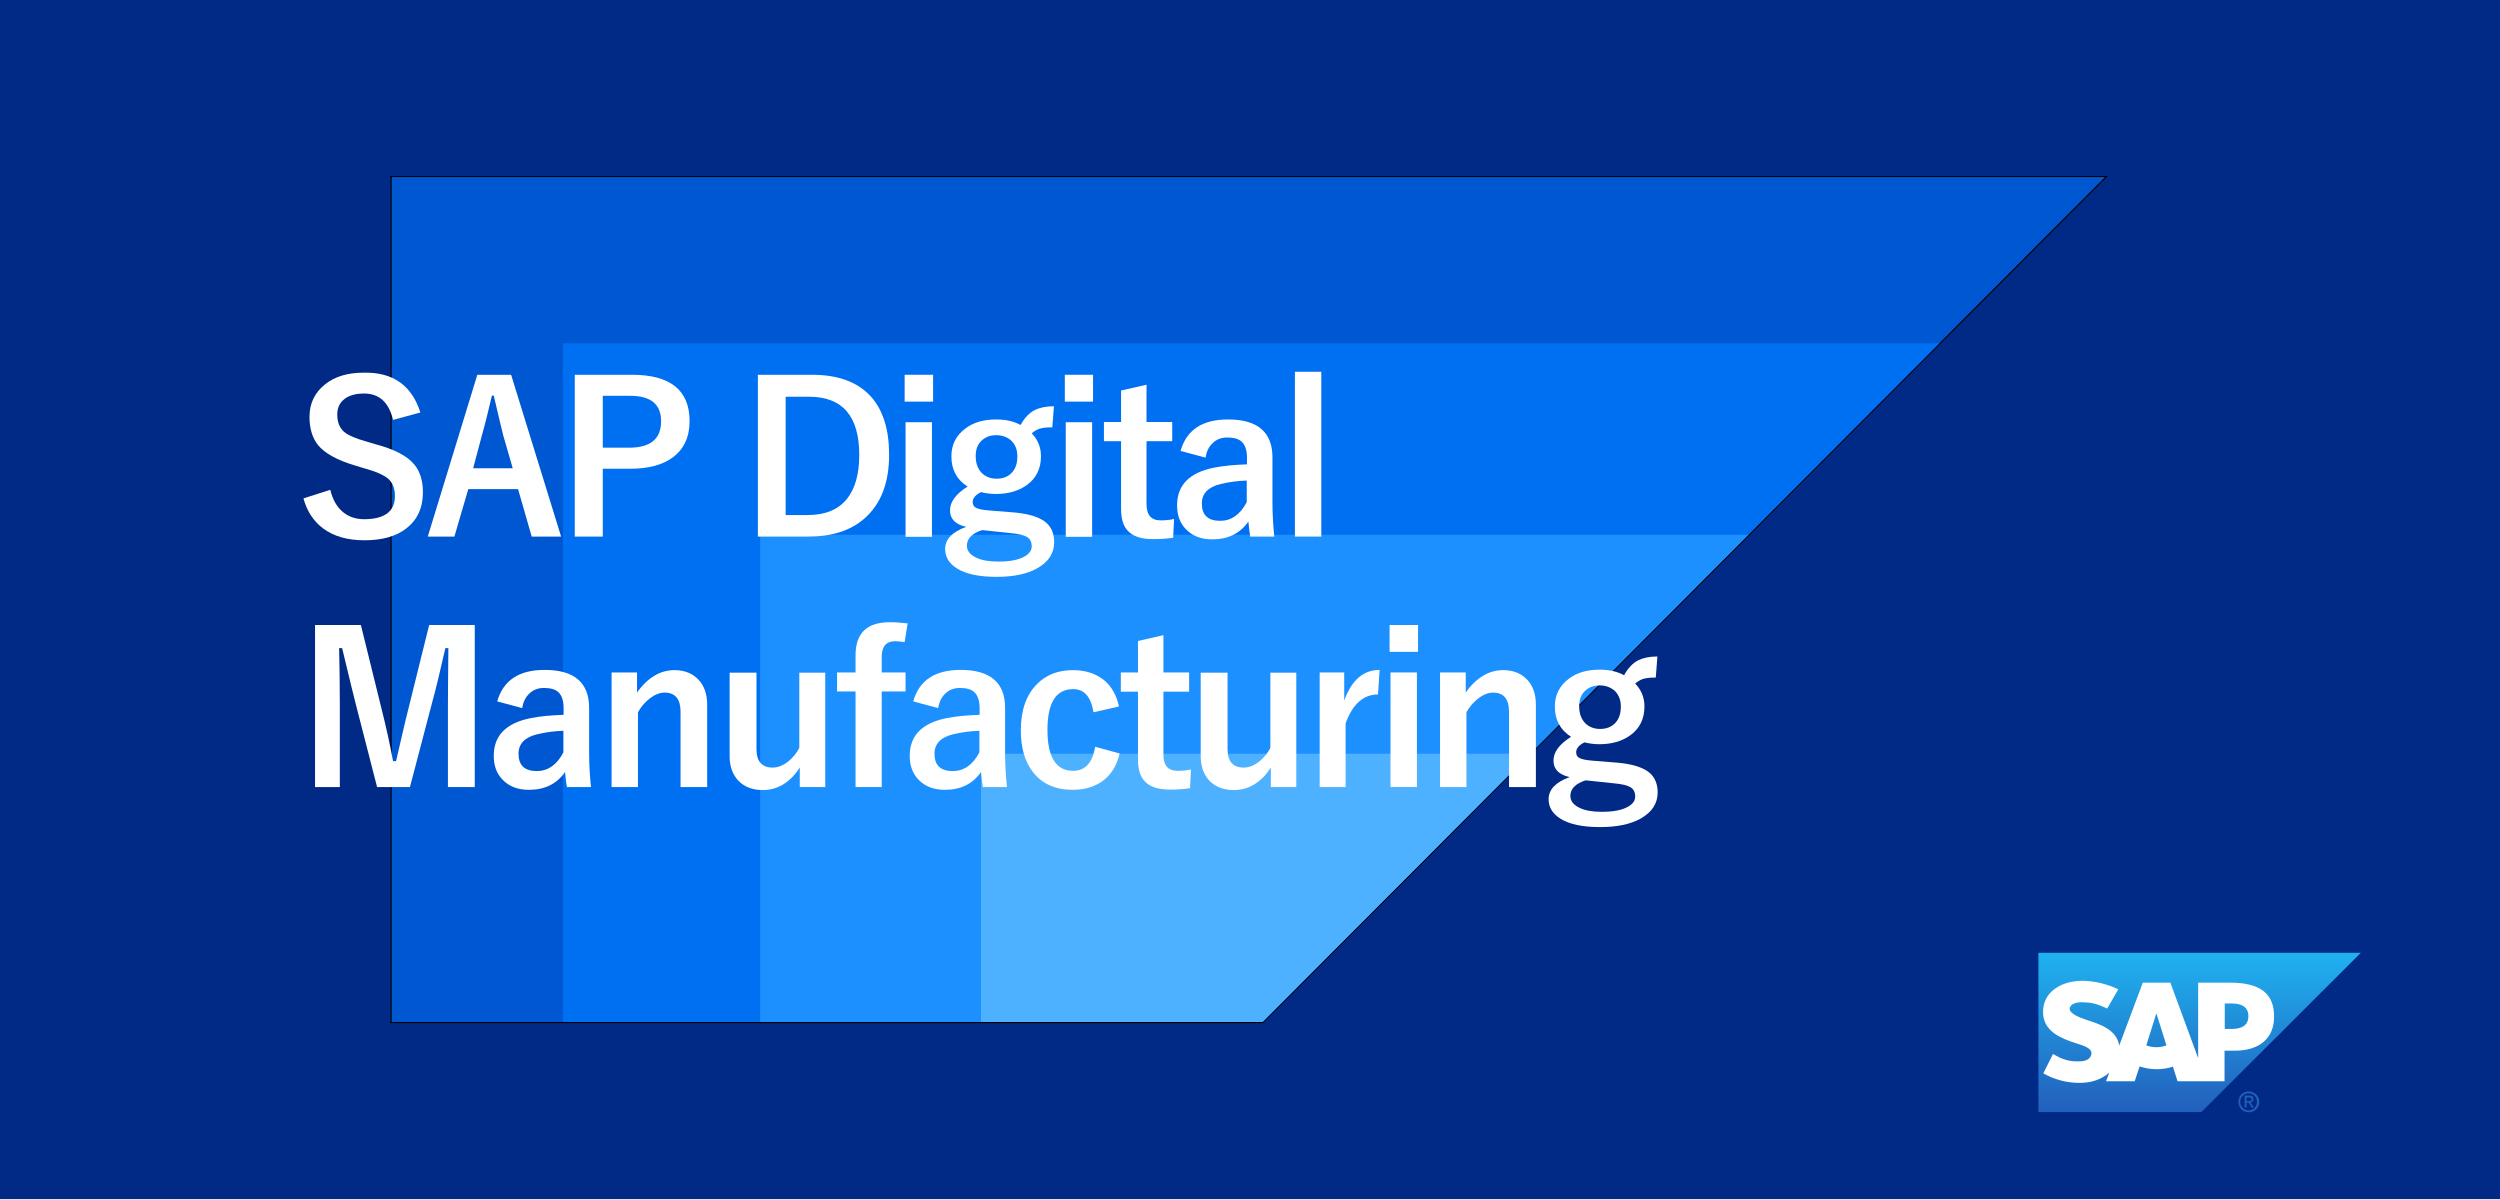
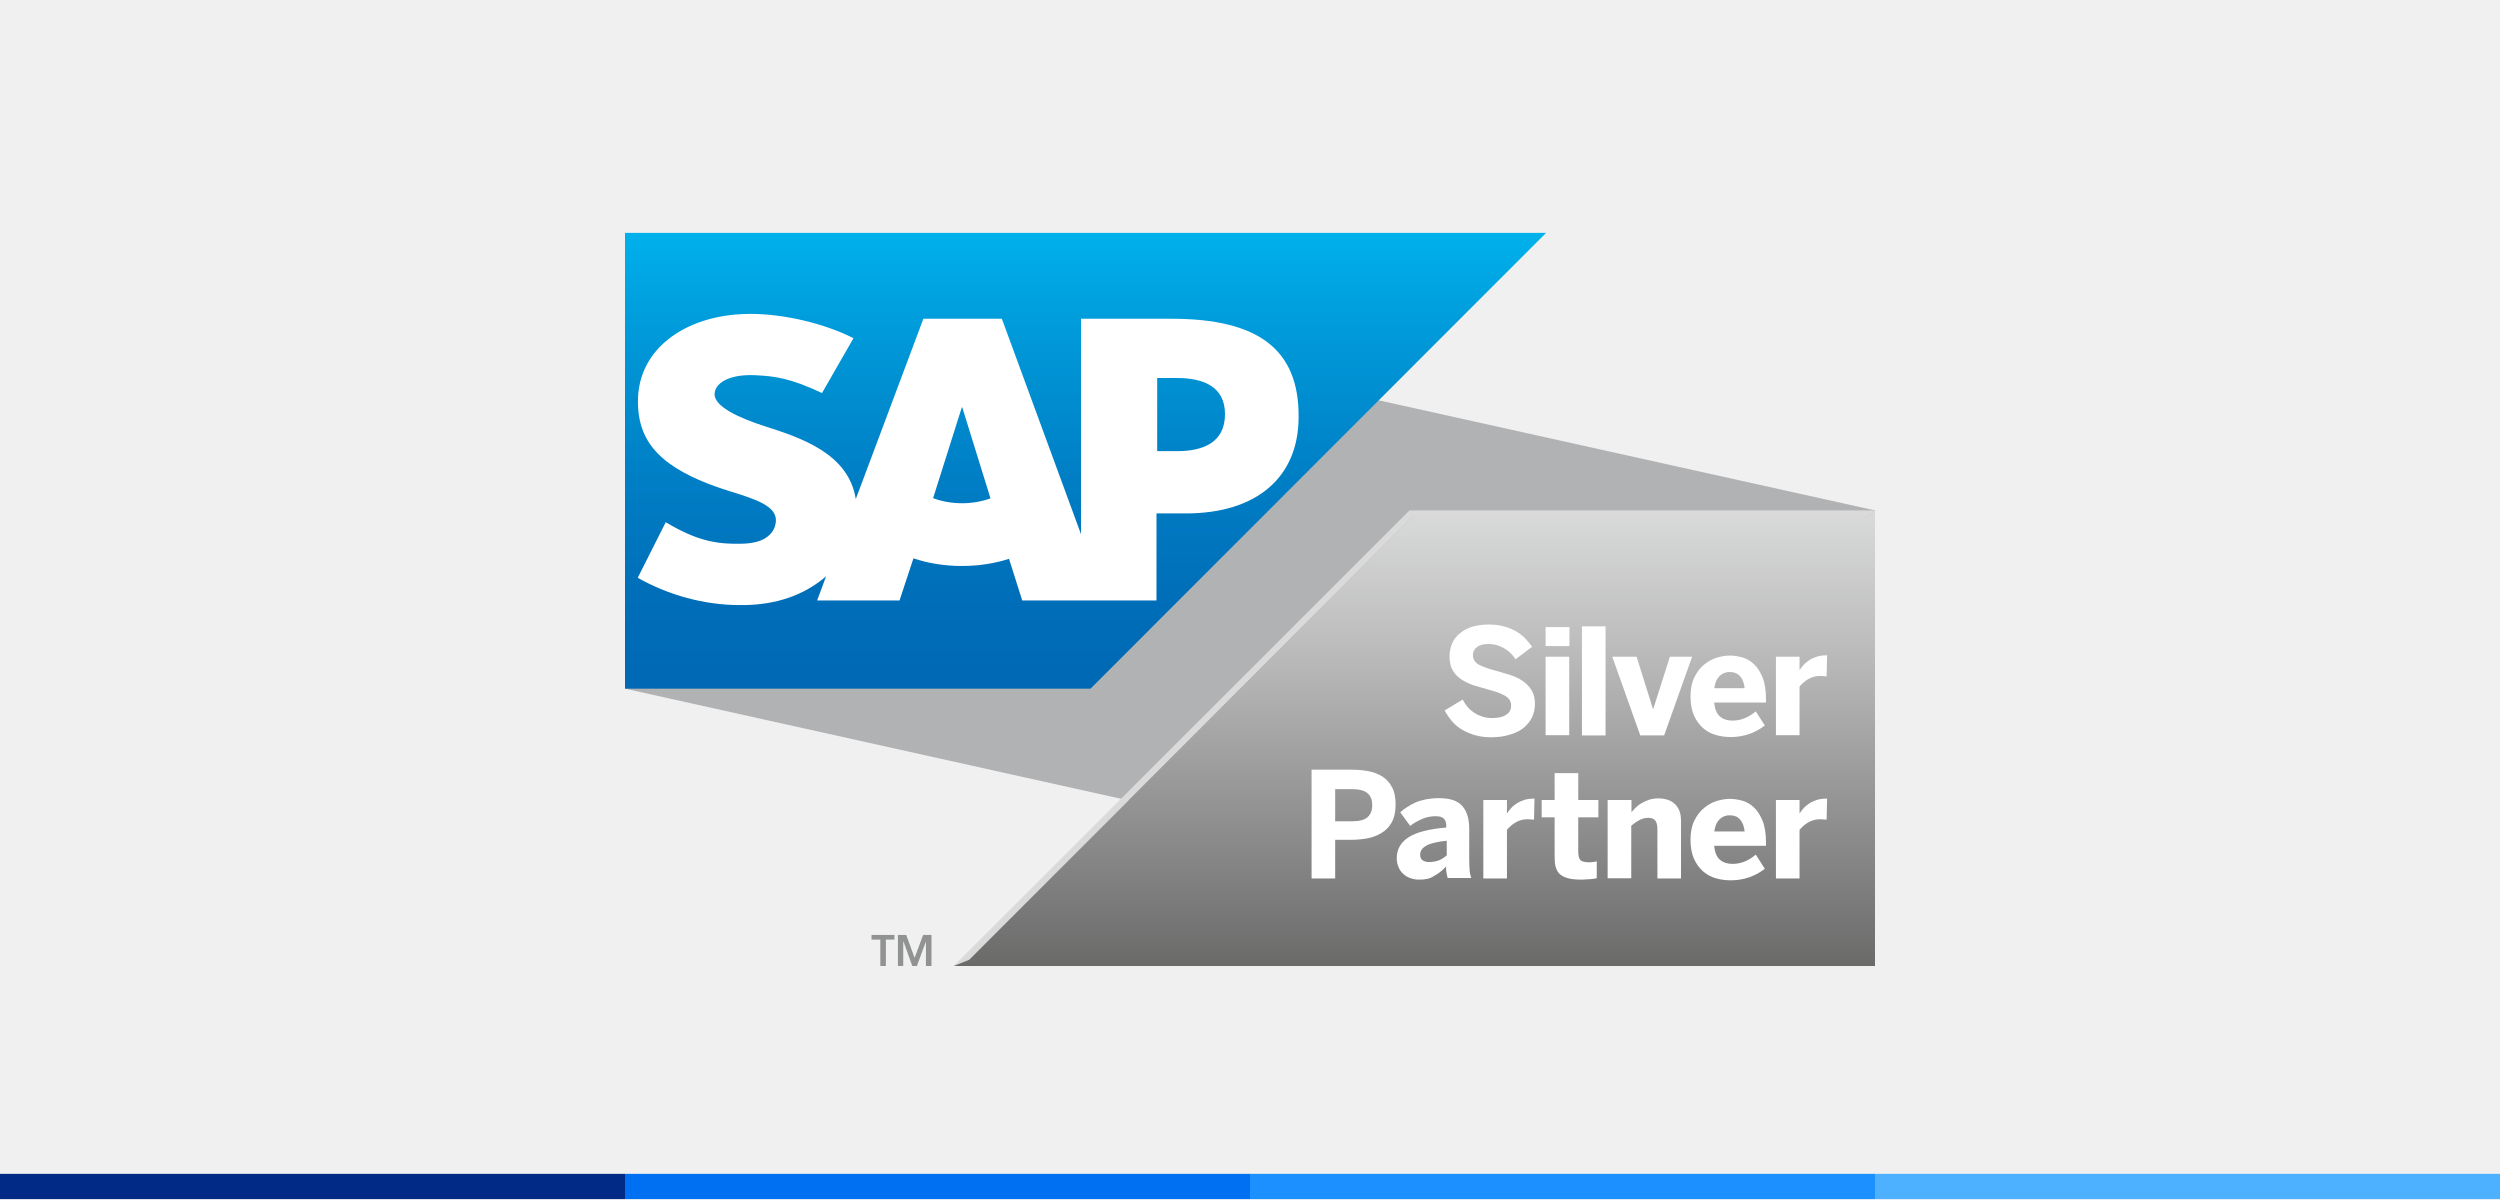
- <svg xmlns="http://www.w3.org/2000/svg" version="1.1" x="0px" y="0px" viewBox="0 0 1080 518" style="enable-background:new 0 0 1080 518;" xml:space="preserve">
+ <svg xmlns="http://www.w3.org/2000/svg" xmlns:xlink="http://www.w3.org/1999/xlink" version="1.1" id="Layer_1" x="0px" y="0px" viewBox="0 0 1080 518" style="enable-background:new 0 0 1080 518;" xml:space="preserve">
  <style type="text/css">
- 	.st0{fill:#012A87;}
- 	.st1{fill:none;stroke:#000000;stroke-miterlimit:10;}
- 	.st2{fill:#0057D2;}
- 	.st3{fill:#0070F2;}
- 	.st4{fill:#1C90FF;}
- 	.st5{fill:#4DB1FF;}
- 	.st6{fill:#FFFFFF;}
- 	.st7{fill-rule:evenodd;clip-rule:evenodd;fill:url(#SVGID_1_);}
- 	.st8{fill-rule:evenodd;clip-rule:evenodd;fill:#FFFFFF;}
- 	.st9{fill:#225FBC;}
+ 	.st0{fill:#B1B2B3;}
+ 	
+ 		.st1{clip-path:url(#SVGID_00000025409232756484436930000005190369460740954755_);fill:url(#SVGID_00000150097471796006280410000010583839821292674432_);}
+ 	
+ 		.st2{clip-path:url(#SVGID_00000169533452629527174970000004061301529164390578_);fill-rule:evenodd;clip-rule:evenodd;fill:#FFFFFF;}
+ 	.st3{clip-path:url(#SVGID_00000169533452629527174970000004061301529164390578_);fill:#919292;}
+ 	.st4{clip-path:url(#SVGID_00000169533452629527174970000004061301529164390578_);fill:#DADADA;}
+ 	
+ 		.st5{clip-path:url(#SVGID_00000109723333104020035720000002349960143774212247_);fill:url(#SVGID_00000093163012266505377220000005196508345428537513_);}
+ 	.st6{clip-path:url(#SVGID_00000058585499953969253350000015782987062743700378_);fill:#FFFFFF;}
+ 	.st7{fill:#012A87;}
+ 	.st8{fill:#0070F2;}
+ 	.st9{fill:#1C90FF;}
+ 	.st10{fill:#4DB1FF;}
</style>
-   <g id="Layer_1">
+   <g id="Layer_1_00000065060845087473561450000000582572727705328800_">
</g>
-   <g id="Layer_3">
-     <rect class="st0" width="1080" height="518" />
-   </g>
-   <g id="Layer_2">
+   <g>
+     <polygon class="st0" points="270,100.7 270,297.5 810,417.4 810,220.5  " />
    <g>
-       <polygon class="st1" points="909.4,76.5 837.8,148.3 755.3,231 661,325.6 545.4,441.5 169.2,441.5 169.2,76.5   " />
-       <polygon class="st2" points="909.4,76.5 837.8,148.3 755.3,231 661,325.6 545.4,441.5 169.2,441.5 169.2,76.5   " />
-       <polygon class="st3" points="837.8,148.3 755.3,231 661,325.6 545.4,441.5 243.2,441.5 243.2,148.3   " />
-       <polygon class="st4" points="755.3,231 661,325.6 545.4,441.5 328.4,441.5 328.4,231   " />
-       <polygon class="st5" points="661,325.6 545.4,441.5 423.8,441.5 423.8,325.6   " />
+       <defs>
+         <polygon id="SVGID_1_" points="270,100.6 270,297.5 471.1,297.5 667.9,100.6    " />
+       </defs>
+       <clipPath id="SVGID_00000083055549570682531990000016459945317508986510_">
+         <use xlink:href="#SVGID_1_" style="overflow:visible;" />
+       </clipPath>
+       <linearGradient id="SVGID_00000145053689659843795410000009044829328147832739_" gradientUnits="userSpaceOnUse" x1="-2208.92" y1="1477.794" x2="-2185.831" y2="1477.794" gradientTransform="matrix(-4.000000e-07 8.5259 8.5259 4.000000e-07 -12130.556 18933.68)">
+         <stop offset="0" style="stop-color:#00B1EB" />
+         <stop offset="0.193" style="stop-color:#009CDB" />
+         <stop offset="0.515" style="stop-color:#0080C6" />
+         <stop offset="0.795" style="stop-color:#006EB9" />
+         <stop offset="1" style="stop-color:#0068B4" />
+       </linearGradient>
+       <rect x="270" y="100.6" style="clip-path:url(#SVGID_00000083055549570682531990000016459945317508986510_);fill:url(#SVGID_00000145053689659843795410000009044829328147832739_);" width="397.9" height="196.9" />
    </g>
    <g>
-       <path class="st6" d="M181.6,178.2l-11.8,3.2c-1.8-7.6-6-11.4-12.5-11.4c-3.9,0-6.9,0.9-9,2.8c-1.8,1.6-2.6,3.7-2.6,6.3    c0,3.3,1,5.8,3,7.5c1.8,1.5,5.1,2.9,9.8,4.2l3.7,1.1c8.2,2.2,13.8,5.1,16.8,8.8c2.4,2.9,3.7,6.9,3.7,11.9c0,6.8-2.4,12-7.2,15.7    c-4.4,3.4-10.4,5.1-18,5.1c-7.4,0-13.3-1.7-17.9-5.1c-4.1-3.1-7-7.4-8.5-13l11.6-3.7c1,4.3,2.9,7.6,5.7,9.8    c2.4,1.9,5.4,2.9,8.8,2.9c8.9,0,13.4-3.3,13.4-10c0-3.3-1-5.8-2.9-7.5c-1.9-1.6-5.5-3.2-10.7-4.6l-3.6-1.1    c-7.8-2.3-13.1-5.3-16-8.8c-2.4-3-3.7-7.1-3.7-12.2c0-5.9,2.3-10.6,6.9-14.2c4.2-3.3,9.7-4.9,16.5-4.9    C169.7,160.7,177.9,166.5,181.6,178.2z" />
-       <path class="st6" d="M220.8,161.9l21.6,69.9h-12.7l-5.9-20.5h-21.5l-6,20.5h-11.5l21.4-69.9H220.8z M221.5,202.3l-4.1-14.2    c-0.5-2-1.9-7.7-4.1-17.2h-0.8c-1.5,6.5-2.9,12.2-4.3,17.1l-3.8,14.3H221.5z" />
-       <path class="st6" d="M248.3,161.9h24.7c16.6,0,24.9,6.7,24.9,20c0,7-2.5,12.2-7.4,15.8c-4.4,3.2-10.5,4.8-18.3,4.8h-11.8v29.3    h-12.1V161.9z M260.4,171v22.4h11.4c9.2,0,13.8-3.8,13.8-11.4c0-7.3-4.4-11-13.3-11H260.4z" />
-       <path class="st6" d="M327.4,161.9h23.4c11.4,0,19.9,3.2,25.6,9.6c5.1,5.8,7.7,14.1,7.7,24.9c0,12.3-3.6,21.5-10.8,27.7    c-6,5.2-14,7.7-24.1,7.7h-21.8V161.9z M339.4,171.3v51.2h9.5c7.6,0,13.2-2.3,17-7c3.5-4.4,5.3-10.7,5.3-18.9    c0-16.8-7.2-25.2-21.6-25.2H339.4z" />
-       <path class="st6" d="M403.1,161.9v11.6h-12.3v-11.6H403.1z M402.6,182.4v49.5h-11.4v-49.5H402.6z" />
-       <path class="st6" d="M455.3,175.5l-0.7,9.1c-2.5,0-4.4,0.2-5.8,0.7c-1,0.4-2.1,1-3.1,1.9c2.7,2.8,4,6.1,4,9.9    c0,5.4-2.1,9.6-6.2,12.5c-3.5,2.5-7.9,3.8-13.3,3.8c-2.3,0-4.4-0.3-6.4-0.8c-2.4,1.2-3.6,2.6-3.6,4.3c0,1.2,0.5,2,1.5,2.5    c1,0.5,2.8,0.9,5.4,1.1l11.2,0.9c6.6,0.6,11.3,2.2,13.9,4.6c2.1,2,3.2,4.7,3.2,8.2c0,4.8-2.4,8.5-7.3,11.3    c-4.4,2.5-10.3,3.7-17.6,3.7c-7.5,0-13.3-1.2-17.2-3.7c-3.3-2.1-5-4.9-5-8.3c0-4.2,3-7.4,9.1-9.6c-4.6-1-7-3.4-7-7.1    c0-3.7,2.5-7.1,7.6-10.3c-4.7-3-7-7.3-7-13.1c0-5.1,2.1-9.1,6.2-12.1c3.5-2.6,7.9-3.8,13.2-3.8c4.1,0,7.6,0.8,10.5,2.4    c1.7-3.1,3.8-5.3,6.2-6.5C449.2,176.1,451.9,175.5,455.3,175.5z M424.3,229c-4.4,1.4-6.6,3.7-6.6,6.7c0,2.3,1.4,4,4.2,5.3    c2.4,1.1,5.5,1.6,9.4,1.6c4.9,0,8.7-0.7,11.3-2.2c2.1-1.2,3.1-2.6,3.1-4.4c0-1.9-0.7-3.2-2-4c-1.3-0.8-3.7-1.4-7.1-1.7L424.3,229z     M430.4,188c-2.8,0-5,0.9-6.7,2.7c-1.5,1.6-2.2,3.7-2.2,6.3c0,3.3,1,5.8,2.9,7.6c1.6,1.4,3.6,2.2,6.1,2.2c2.9,0,5.1-0.9,6.8-2.8    c1.5-1.7,2.2-4,2.2-6.9c0-3-1-5.3-2.9-7C434.8,188.7,432.8,188,430.4,188z" />
-       <path class="st6" d="M472.2,161.9v11.6H460v-11.6H472.2z M471.8,182.4v49.5h-11.4v-49.5H471.8z" />
-       <path class="st6" d="M495.3,166.2v16.1h11.1v8.3h-11.1v27.1c0,4.8,2,7.1,6.1,7.1c2.2,0,4.1-0.2,5.8-0.6l-0.4,8.1    c-2.5,0.4-5.4,0.6-8.8,0.6c-5,0-8.6-1.2-10.8-3.6c-2-2.1-2.9-5.3-2.9-9.5v-29.2h-7.4v-8.3h7.4v-13.6L495.3,166.2z" />
-       <path class="st6" d="M510,194.8c2.6-9.1,9.4-13.6,20.5-13.6c12.8,0,19.2,5.5,19.2,16.4v19.6c0,4.8,0.3,9.7,0.8,14.6h-10.4    c-0.3-1.8-0.6-4-0.8-6.5c-3.5,5.1-8.7,7.7-15.6,7.7c-4.9,0-8.7-1.5-11.5-4.5c-2.5-2.6-3.7-6-3.7-10.2c0-8.8,5.4-14.2,16.1-16.3    c4-0.8,8.7-1.2,14.1-1.4v-2.8c0-3.3-0.8-5.6-2.3-7c-1.3-1.2-3.4-1.8-6.2-1.8c-2.6,0-4.7,0.8-6.4,2.5c-1.6,1.5-2.6,3.6-3,6.2    L510,194.8z M538.7,207.6c-3.8,0.1-7.6,0.6-11.4,1.5c-5.4,1.3-8.1,4.1-8.1,8.4c0,5,2.6,7.5,7.9,7.5c4.8,0,8.7-2.7,11.5-8.1V207.6z    " />
-       <path class="st6" d="M570.8,160.6v71.2h-11.4v-71.2H570.8z" />
-       <path class="st6" d="M205.1,270V340h-11.6v-35.3c0-5.4,0.1-13.6,0.2-24.7h-1.3c-2.3,10.1-4.2,18.1-5.8,23.8l-9.5,36.2h-14.2    l-9.2-35.8c-0.6-2.1-2.5-10.2-5.9-24.2h-1.3c0.2,8.1,0.3,16.4,0.3,24.9V340h-10.7V270h19.8l8.8,35.7c2,7.9,3.7,15.6,5.1,23.1h1.3    c0.5-2,1.4-6,2.8-12.1c1-4.4,1.9-8,2.6-10.8l8.9-35.9H205.1z" />
-       <path class="st6" d="M214.8,303c2.6-9.1,9.4-13.6,20.5-13.6c12.8,0,19.2,5.5,19.2,16.4v19.6c0,4.8,0.3,9.7,0.8,14.6h-10.4    c-0.3-1.8-0.6-4-0.8-6.5c-3.5,5.1-8.7,7.7-15.6,7.7c-4.9,0-8.7-1.5-11.5-4.5c-2.5-2.6-3.7-6-3.7-10.2c0-8.8,5.4-14.2,16.1-16.3    c4-0.8,8.7-1.2,14.1-1.4v-2.8c0-3.3-0.8-5.6-2.3-7c-1.3-1.2-3.4-1.8-6.2-1.8c-2.6,0-4.7,0.8-6.4,2.5c-1.6,1.5-2.6,3.6-3,6.2    L214.8,303z M243.5,315.7c-3.8,0.1-7.6,0.6-11.4,1.5c-5.4,1.3-8.1,4.1-8.1,8.4c0,5,2.6,7.5,7.9,7.5c4.8,0,8.7-2.7,11.5-8.1V315.7z    " />
-       <path class="st6" d="M275.2,290.5v8.7c2.2-3.2,4.8-5.7,7.7-7.4c2.7-1.6,5.6-2.3,8.5-2.3c4.5,0,8,1.5,10.6,4.4    c2.3,2.6,3.5,6.1,3.5,10.5V340H294v-32.5c0-5.5-2.3-8.3-6.9-8.3c-2.1,0-4.3,0.9-6.5,2.6c-1.9,1.5-3.6,3.4-5,5.9V340h-11.4v-49.5    H275.2z" />
-       <path class="st6" d="M356.5,290.5V340h-11v-8.5c-1.9,3.2-4.4,5.7-7.4,7.5c-2.7,1.6-5.6,2.3-8.6,2.3c-4.5,0-8-1.4-10.6-4.1    c-2.4-2.6-3.7-6.1-3.7-10.5v-36.1h11.6v32.9c0,5.4,2.3,8.1,7,8.1c2.2,0,4.5-0.9,6.8-2.7c1.9-1.6,3.5-3.5,4.7-5.8v-32.5H356.5z" />
-       <path class="st6" d="M392.1,269.3l-1.3,8.1c-1.9-0.3-3.3-0.4-4-0.4c-4,0-5.9,2.3-5.9,6.8v6.7h10.3v8.2h-10.3V340h-11.3v-41.3h-8    v-8.2h8v-7.4c0-9.6,4.9-14.3,14.8-14.3C386.9,268.8,389.5,269,392.1,269.3z" />
-       <path class="st6" d="M394.5,303c2.6-9.1,9.4-13.6,20.5-13.6c12.8,0,19.2,5.5,19.2,16.4v19.6c0,4.8,0.3,9.7,0.8,14.6h-10.4    c-0.3-1.8-0.6-4-0.8-6.5c-3.5,5.1-8.7,7.7-15.6,7.7c-4.9,0-8.7-1.5-11.5-4.5c-2.5-2.6-3.7-6-3.7-10.2c0-8.8,5.4-14.2,16.1-16.3    c4-0.8,8.7-1.2,14.1-1.4v-2.8c0-3.3-0.8-5.6-2.3-7c-1.3-1.2-3.4-1.8-6.2-1.8c-2.6,0-4.7,0.8-6.4,2.5c-1.6,1.5-2.6,3.6-3,6.2    L394.5,303z M423.2,315.7c-3.8,0.1-7.6,0.6-11.4,1.5c-5.4,1.3-8.1,4.1-8.1,8.4c0,5,2.6,7.5,7.9,7.5c4.8,0,8.7-2.7,11.5-8.1V315.7z    " />
-       <path class="st6" d="M483.4,305.2l-11,2.5c-1.1-6.7-4-10-8.8-10c-7.4,0-11.1,5.9-11.1,17.6c0,11.8,3.7,17.7,11.1,17.7    c5.2,0,8.4-3.5,9.5-10.4l10.6,2.9c-1.3,5.5-3.9,9.5-7.8,12.2c-3.4,2.3-7.5,3.5-12.5,3.5c-7.5,0-13.3-2.6-17.2-7.7    c-3.5-4.5-5.2-10.5-5.2-18c0-8.6,2.3-15.2,6.9-19.9c4-4.1,9.2-6.1,15.6-6.1c5.7,0,10.3,1.6,13.9,4.7    C480.3,296.8,482.4,300.5,483.4,305.2z" />
-       <path class="st6" d="M502.6,274.4v16.1h11.1v8.3h-11.1v27.1c0,4.8,2,7.1,6.1,7.1c2.2,0,4.1-0.2,5.8-0.6l-0.4,8.1    c-2.5,0.4-5.4,0.6-8.8,0.6c-5,0-8.6-1.2-10.8-3.6c-2-2.1-2.9-5.3-2.9-9.5v-29.2h-7.4v-8.3h7.4v-13.6L502.6,274.4z" />
-       <path class="st6" d="M560,290.5V340h-11v-8.5c-1.9,3.2-4.4,5.7-7.4,7.5c-2.7,1.6-5.6,2.3-8.6,2.3c-4.5,0-8-1.4-10.6-4.1    c-2.4-2.6-3.7-6.1-3.7-10.5v-36.1h11.6v32.9c0,5.4,2.3,8.1,7,8.1c2.2,0,4.5-0.9,6.8-2.7c1.9-1.6,3.5-3.5,4.7-5.8v-32.5H560z" />
-       <path class="st6" d="M596,289.4l-0.7,10.6c-6.3,0-11,4.2-14,12.5V340h-11.2v-49.5h10.6v12.1C583.9,293.8,589,289.4,596,289.4z" />
-       <path class="st6" d="M612.6,270v11.6h-12.3V270H612.6z M612.1,290.5V340h-11.4v-49.5H612.1z" />
-       <path class="st6" d="M633.2,290.5v8.7c2.2-3.2,4.8-5.7,7.7-7.4c2.7-1.6,5.6-2.3,8.5-2.3c4.5,0,8,1.5,10.6,4.4    c2.3,2.6,3.5,6.1,3.5,10.5V340h-11.6v-32.5c0-5.5-2.3-8.3-6.9-8.3c-2.1,0-4.3,0.9-6.5,2.6c-1.9,1.5-3.6,3.4-5,5.9V340h-11.4v-49.5    H633.2z" />
-       <path class="st6" d="M716,283.6l-0.7,9.1c-2.5,0-4.4,0.2-5.8,0.7c-1,0.4-2.1,1-3.1,1.9c2.7,2.8,4,6.1,4,9.9    c0,5.4-2.1,9.6-6.2,12.5c-3.5,2.5-7.9,3.8-13.3,3.8c-2.3,0-4.4-0.3-6.4-0.8c-2.4,1.2-3.6,2.6-3.6,4.3c0,1.2,0.5,2,1.5,2.5    c1,0.5,2.8,0.9,5.4,1.1l11.2,0.9c6.6,0.6,11.3,2.2,13.9,4.6c2.1,2,3.2,4.7,3.2,8.2c0,4.8-2.4,8.5-7.3,11.3    c-4.4,2.5-10.3,3.7-17.6,3.7c-7.5,0-13.3-1.2-17.2-3.7c-3.3-2.1-5-4.9-5-8.3c0-4.2,3-7.4,9.1-9.6c-4.6-1-7-3.4-7-7.1    c0-3.7,2.5-7.1,7.6-10.3c-4.7-3-7-7.3-7-13.1c0-5.1,2.1-9.1,6.2-12.1c3.5-2.6,7.9-3.8,13.2-3.8c4.1,0,7.6,0.8,10.5,2.4    c1.7-3.1,3.8-5.3,6.2-6.5C709.9,284.2,712.6,283.6,716,283.6z M685,337.1c-4.4,1.4-6.6,3.7-6.6,6.7c0,2.3,1.4,4,4.2,5.3    c2.4,1.1,5.5,1.6,9.4,1.6c4.9,0,8.7-0.7,11.3-2.2c2.1-1.2,3.1-2.6,3.1-4.4c0-1.9-0.7-3.2-2-4c-1.3-0.8-3.7-1.4-7.1-1.7L685,337.1z     M691.1,296.1c-2.8,0-5,0.9-6.7,2.7c-1.5,1.6-2.2,3.7-2.2,6.3c0,3.3,1,5.8,2.9,7.6c1.6,1.4,3.6,2.2,6.1,2.2c2.9,0,5.1-0.9,6.8-2.8    c1.5-1.7,2.2-4,2.2-6.9c0-3-1-5.3-2.9-7C695.5,296.8,693.5,296.1,691.1,296.1z" />
+       <defs>
+         <rect id="SVGID_00000129885355766860067780000016466120239479900346_" x="270" y="100.6" width="540" height="316.7" />
+       </defs>
+       <clipPath id="SVGID_00000078756437319265939520000001167853139850350270_">
+         <use xlink:href="#SVGID_00000129885355766860067780000016466120239479900346_" style="overflow:visible;" />
+       </clipPath>
+       <path style="clip-path:url(#SVGID_00000078756437319265939520000001167853139850350270_);fill-rule:evenodd;clip-rule:evenodd;fill:#FFFFFF;" d="    M506.2,137.7l-39.2,0v93.1l-34.2-93.1h-33.9l-29.2,77.9c-3.1-19.6-23.4-26.4-39.4-31.5c-10.6-3.4-21.8-8.4-21.6-13.9    c0.1-4.5,6-8.7,17.7-8.1c7.9,0.4,14.8,1.1,28.7,7.7l13.6-23.7c-12.6-6.4-30.1-10.5-44.4-10.5h-0.1c-16.7,0-30.6,5.4-39.2,14.3    c-6,6.2-9.3,14.1-9.4,22.9c-0.2,12,4.2,20.5,13.4,27.3c7.8,5.7,17.8,9.5,26.6,12.2c10.9,3.4,19.7,6.3,19.6,12.5    c-0.1,2.3-0.9,4.4-2.6,6.1c-2.7,2.8-6.9,3.9-12.6,4c-11.1,0.2-19.3-1.5-32.4-9.3l-12.1,24c13.1,7.4,28.5,11.8,44.3,11.8l2,0    c13.8-0.3,24.8-4.2,33.7-11.3c0.5-0.4,1-0.8,1.4-1.2l-3.9,10.5h35.6l6-18.2c6.2,2.1,13.3,3.3,20.9,3.3c7.4,0,14.3-1.1,20.4-3.1    l5.7,18h58v-37.6h12.7c30.6,0,48.7-15.6,48.7-41.7C561.2,151,543.6,137.7,506.2,137.7 M415.6,217.4c-4.5,0-8.8-0.8-12.5-2.2    l12.4-39.2h0.2l12.2,39.3C424.3,216.6,420.1,217.4,415.6,217.4 M508.5,194.9h-8.6v-31.6h8.6c11.5,0,20.7,3.8,20.7,15.6    C529.2,191,520,194.9,508.5,194.9" />
+       <polygon style="clip-path:url(#SVGID_00000078756437319265939520000001167853139850350270_);fill:#919292;" points="376.5,403.9     386.4,403.9 386.4,405.9 382.7,405.9 382.7,417.3 380.3,417.3 380.3,405.9 376.5,405.9   " />
+       <polygon style="clip-path:url(#SVGID_00000078756437319265939520000001167853139850350270_);fill:#919292;" points="400,406.7     400,406.7 396.1,417.3 394.1,417.3 390.3,406.7 390.2,406.7 390.2,417.3 387.9,417.3 387.9,403.9 391.5,403.9 395.1,413.8     398.8,403.9 402.4,403.9 402.4,417.3 400,417.3   " />
+       <polygon style="clip-path:url(#SVGID_00000078756437319265939520000001167853139850350270_);fill:#DADADA;" points="608.9,220.5     412,417.3 418.7,414.6 610,223.3 807.2,223.3 810,220.5   " />
    </g>
-     <text transform="matrix(1 0 0 1 -702.671 224.2736)">
-       <tspan x="0" y="0" class="st6" style="font-family:'YuGothic-Bold'; font-size:90.106px;">SAP Digital</tspan>
-       <tspan x="0" y="108.1" class="st6" style="font-family:'YuGothic-Bold'; font-size:90.106px;">Manufacturing</tspan>
-     </text>
    <g>
-       <linearGradient id="SVGID_1_" gradientUnits="userSpaceOnUse" x1="950.261" y1="480.538" x2="950.261" y2="411.662">
-         <stop offset="0" style="stop-color:#225FBC" />
-         <stop offset="1" style="stop-color:#1FB2F0" />
+       <defs>
+         <polygon id="SVGID_00000123420593728634376820000010997963698080839309_" points="807.2,223.3 610,223.3 418.7,414.6 412,417.3      810,417.3 810,220.5    " />
+       </defs>
+       <clipPath id="SVGID_00000101808520332924563740000015775305410771739786_">
+         <use xlink:href="#SVGID_00000123420593728634376820000010997963698080839309_" style="overflow:visible;" />
+       </clipPath>
+       <linearGradient id="SVGID_00000165933164604751686230000018310191762856554430_" gradientUnits="userSpaceOnUse" x1="-2195.477" y1="1493.744" x2="-2172.388" y2="1493.744" gradientTransform="matrix(-4.000000e-07 8.5254 8.5254 4.000000e-07 -12123.841 18937.918)">
+         <stop offset="0" style="stop-color:#D9DADA" />
+         <stop offset="0.28" style="stop-color:#BEBEBE" />
+         <stop offset="0.882" style="stop-color:#787878" />
+         <stop offset="1" style="stop-color:#6A6A69" />
      </linearGradient>
-       <polyline class="st7" points="880.6,480.4 951,480.4 1019.9,411.6 880.6,411.6 880.6,480.4   " />
-       <path class="st8" d="M963.3,424.5l-13.7,0v32.6l-12-32.6h-11.9l-10.2,27.2c-1.1-6.9-8.2-9.2-13.8-11c-3.7-1.2-7.6-2.9-7.6-4.9    c0-1.6,2.1-3.1,6.2-2.8c2.8,0.1,5.2,0.4,10,2.7l4.8-8.3c-4.4-2.2-10.5-3.7-15.5-3.7h0c-5.8,0-10.7,1.9-13.7,5    c-2.1,2.2-3.2,4.9-3.3,8c-0.1,4.2,1.5,7.2,4.7,9.6c2.7,2,6.2,3.3,9.3,4.3c3.8,1.2,6.9,2.2,6.9,4.4c0,0.8-0.3,1.5-0.9,2.1    c-1,1-2.4,1.4-4.4,1.4c-3.9,0.1-6.8-0.5-11.3-3.2l-4.2,8.4c4.6,2.6,10,4.1,15.5,4.1l0.7,0c4.8-0.1,8.7-1.5,11.8-4    c0.2-0.1,0.3-0.3,0.5-0.4l-1.4,3.7h12.4l2.1-6.4c2.2,0.7,4.7,1.2,7.3,1.2c2.6,0,5-0.4,7.1-1.1l2,6.3h20.3v-13.2h4.4    c10.7,0,17-5.4,17-14.6C982.5,429.2,976.4,424.5,963.3,424.5z M931.6,452.4c-1.6,0-3.1-0.3-4.4-0.8l4.3-13.7h0.1l4.3,13.7    C934.6,452.1,933.2,452.4,931.6,452.4z M964.1,444.5h-3v-11h3c4,0,7.2,1.3,7.2,5.5C971.3,443.2,968.1,444.5,964.1,444.5" />
-       <path class="st9" d="M967.8,476c0-2.1,1.6-3.7,3.6-3.7c2,0,3.6,1.6,3.6,3.7c0,2.2-1.6,3.7-3.6,3.7    C969.4,479.7,967.8,478.1,967.8,476z M971.5,480.5c2.4,0,4.5-1.9,4.5-4.5c0-2.6-2.1-4.5-4.5-4.5c-2.5,0-4.5,1.9-4.5,4.5    C967,478.6,969,480.5,971.5,480.5z M970.5,476.3h0.9l1.4,2.2h0.9l-1.5-2.3c0.8-0.1,1.3-0.5,1.3-1.4c0-1-0.6-1.5-1.8-1.5h-2v5.1    h0.8V476.3z M970.5,475.7v-1.6h1.1c0.5,0,1.1,0.1,1.1,0.8c0,0.8-0.6,0.8-1.2,0.8H970.5z" />
+       <rect x="412" y="220.5" style="clip-path:url(#SVGID_00000101808520332924563740000015775305410771739786_);fill:url(#SVGID_00000165933164604751686230000018310191762856554430_);" width="398" height="196.8" />
+     </g>
+     <g>
+       <defs>
+         <rect id="SVGID_00000155835092731852025970000017597275016286578089_" x="270" y="100.6" width="540" height="316.7" />
+       </defs>
+       <clipPath id="SVGID_00000171703176943338666020000017943946602855866548_">
+         <use xlink:href="#SVGID_00000155835092731852025970000017597275016286578089_" style="overflow:visible;" />
+       </clipPath>
+       <path style="clip-path:url(#SVGID_00000171703176943338666020000017943946602855866548_);fill:#FFFFFF;" d="M644.1,318.5    c-2.5,0-4.8-0.3-6.9-0.9c-2.1-0.6-3.9-1.4-5.6-2.4c-1.7-1-3.1-2.2-4.3-3.6c-1.2-1.4-2.3-3-3.2-4.7l7.8-4.7    c1.3,2.6,3.1,4.6,5.3,5.9c2.2,1.4,4.7,2.1,7.4,2.1c2.4,0,4.4-0.4,5.9-1.3c1.5-0.9,2.3-2.2,2.3-4.1c0-1.8-0.8-3.1-2.4-4.1    c-1.6-1-4-1.9-7.1-2.7c-2.1-0.6-4.2-1.2-6.2-1.8c-2-0.6-3.9-1.5-5.5-2.5c-1.6-1-2.9-2.3-3.9-3.9c-1-1.6-1.5-3.6-1.5-6.1    c0-2.2,0.4-4.2,1.2-5.9c0.8-1.8,2-3.2,3.5-4.4c1.5-1.2,3.3-2.1,5.3-2.7c2.1-0.6,4.4-0.9,7-0.9c2.4,0,4.6,0.3,6.5,0.8    c1.9,0.5,3.6,1.2,5.2,2.1c1.5,0.9,2.9,1.9,4,3.1c1.1,1.2,2.1,2.4,3,3.6l-7.2,5.4c-1.2-2-2.9-3.6-5-4.8c-2.1-1.2-4.3-1.8-6.6-1.8    c-2.2,0-3.9,0.4-5,1.3c-1.2,0.9-1.8,2-1.8,3.4c0,1.8,0.8,3.2,2.5,4.2c1.7,0.9,4.1,1.8,7.2,2.6c2.1,0.6,4.1,1.2,6.2,1.8    c2,0.7,3.9,1.5,5.5,2.6c1.6,1.1,2.9,2.4,3.9,4c1,1.6,1.5,3.6,1.5,6c0,1.9-0.4,3.7-1.1,5.4c-0.7,1.7-1.9,3.2-3.4,4.6    c-1.5,1.3-3.5,2.4-5.8,3.1C650.2,318.1,647.4,318.5,644.1,318.5" />
+       <path style="clip-path:url(#SVGID_00000171703176943338666020000017943946602855866548_);fill:#FFFFFF;" d="M667.7,270.9H678v8.2    h-10.3V270.9z M667.7,283.7h10.2v33.9h-10.2V283.7z" />
+       <rect x="683.4" y="270.6" style="clip-path:url(#SVGID_00000171703176943338666020000017943946602855866548_);fill:#FFFFFF;" width="10.2" height="47.1" />
+       <polygon style="clip-path:url(#SVGID_00000171703176943338666020000017943946602855866548_);fill:#FFFFFF;" points="708.6,317.7     696.5,283.7 707,283.7 714.1,306.3 714.2,306.3 721.4,283.7 731,283.7 718.9,317.7   " />
+       <path style="clip-path:url(#SVGID_00000171703176943338666020000017943946602855866548_);fill:#FFFFFF;" d="M747.6,318.4    c-2.2,0-4.4-0.3-6.4-0.9c-2.1-0.6-3.9-1.6-5.5-3c-1.6-1.4-2.9-3.2-3.9-5.4c-1-2.3-1.5-5-1.5-8.3c0-3.3,0.6-6.1,1.7-8.3    c1.1-2.2,2.5-4,4.2-5.4c1.7-1.4,3.5-2.4,5.5-3c2-0.6,3.8-0.9,5.6-0.9c1.7,0,3.5,0.3,5.4,0.8c1.8,0.5,3.5,1.5,5,2.9    c1.5,1.4,2.7,3.3,3.7,5.7c1,2.4,1.5,5.6,1.5,9.4v1.5h-22.4c0.3,2.8,1.1,4.8,2.5,6c1.4,1.2,3.2,1.8,5.4,1.8c2,0,3.9-0.4,5.7-1.2    c1.8-0.8,3.2-1.8,4.4-2.8l3.9,6.1C758.3,316.6,753.4,318.4,747.6,318.4 M753.7,297.4c-0.5-4.7-2.7-7.1-6.5-7.1    c-1.6,0-3,0.5-4.2,1.6c-1.2,1.1-2.1,2.9-2.4,5.4H753.7z" />
+       <path style="clip-path:url(#SVGID_00000171703176943338666020000017943946602855866548_);fill:#FFFFFF;" d="M767.2,317.6v-33.9    h10.2v5.7h0.1c0.5-0.7,1-1.5,1.7-2.2c0.6-0.7,1.5-1.4,2.4-2c0.9-0.6,2-1.1,3.2-1.5c1.2-0.4,2.6-0.6,4.2-0.6h0.3l-0.2,9.1    c-0.2,0-0.6-0.1-1.2-0.1c-0.6,0-1.1-0.1-1.5-0.1c-2,0-3.8,0.5-5.3,1.4c-1.5,0.9-2.7,2-3.7,3.2v21H767.2z" />
+       <path style="clip-path:url(#SVGID_00000171703176943338666020000017943946602855866548_);fill:#FFFFFF;" d="M566.6,379.5v-47h17.1    c2.5,0,4.9,0.2,7.2,0.6c2.3,0.4,4.4,1.2,6.2,2.3c1.8,1.1,3.2,2.7,4.2,4.6c1.1,1.9,1.6,4.5,1.6,7.6c0,3.2-0.6,5.7-1.7,7.7    c-1.1,2-2.6,3.5-4.5,4.6c-1.8,1.1-3.9,1.9-6.2,2.3c-2.3,0.4-4.6,0.6-7,0.6h-6.7v16.7H566.6z M576.9,354.8h7.1    c3.2,0,5.5-0.6,6.8-1.8c1.3-1.2,2-2.9,2-5.2c0-2.2-0.6-3.9-2-5.1c-1.3-1.2-3.6-1.8-6.9-1.8h-7.1V354.8z" />
+       <path style="clip-path:url(#SVGID_00000171703176943338666020000017943946602855866548_);fill:#FFFFFF;" d="M613.1,380    c-1.3,0-2.6-0.2-3.7-0.6c-1.2-0.4-2.2-1-3.1-1.8c-0.9-0.8-1.6-1.7-2.1-2.9c-0.5-1.2-0.8-2.4-0.8-3.9c0-3.9,1.7-6.9,5.1-9.1    c3.4-2.2,8.9-3.6,16.3-4.2v-0.8c0-1.2-0.3-2.2-1-3c-0.7-0.7-1.9-1.1-3.5-1.1c-2.1,0-4.2,0.4-6,1.2c-1.8,0.8-3.6,1.8-5.1,3    l-4.3-5.9c0.8-0.7,1.8-1.5,2.9-2.2c1.1-0.7,2.3-1.4,3.6-2c1.4-0.6,2.9-1,4.6-1.4c1.7-0.3,3.6-0.5,5.7-0.5c4.7,0,8,1.1,10,3.4    c2,2.2,3,5.5,3,9.9v13c0,2,0.1,3.7,0.2,5c0.1,1.3,0.4,2.4,0.7,3.2h-10.2c-0.2-0.7-0.4-1.5-0.5-2.3c-0.2-0.8-0.2-1.7-0.2-2.7    c-1.6,1.8-3.3,3.1-5.2,4.1C617.9,379.6,615.7,380,613.1,380 M617.2,372.4c1.8,0,3.3-0.3,4.6-0.8c1.3-0.6,2.3-1.3,3.2-2.1v-6.3    c-4.1,0.4-7,1.1-8.8,2.1s-2.7,2.3-2.7,3.9c0,1.1,0.3,1.9,1,2.4C615.2,372.1,616.1,372.4,617.2,372.4" />
+       <path style="clip-path:url(#SVGID_00000171703176943338666020000017943946602855866548_);fill:#FFFFFF;" d="M640.8,379.5v-33.9    H651v5.7h0.1c0.5-0.7,1-1.5,1.7-2.2c0.6-0.7,1.5-1.4,2.4-2c0.9-0.6,2-1.1,3.2-1.5c1.2-0.4,2.6-0.6,4.2-0.6h0.3l-0.2,9.1    c-0.2,0-0.6-0.1-1.2-0.1c-0.6,0-1.1-0.1-1.5-0.1c-2,0-3.8,0.5-5.3,1.4c-1.5,0.9-2.7,2-3.7,3.2v21H640.8z" />
+       <path style="clip-path:url(#SVGID_00000171703176943338666020000017943946602855866548_);fill:#FFFFFF;" d="M683.1,380    c-2.5,0-4.5-0.2-6-0.7c-1.5-0.4-2.7-1.1-3.5-1.9c-0.8-0.9-1.3-1.9-1.6-3.1c-0.3-1.2-0.4-2.7-0.4-4.3v-16.9H666v-7.5h5.6V334h10.2    v11.6h8.7v7.5h-8.7v14.7c0,1.8,0.3,3.1,0.9,3.7c0.6,0.7,1.9,1,3.7,1c0.6,0,1.2,0,1.9-0.1c0.6-0.1,1.2-0.2,1.5-0.3v7.3    c-0.2,0-0.6,0.1-1.1,0.2c-0.5,0.1-1.1,0.1-1.8,0.2c-0.6,0-1.3,0.1-2,0.1C684.3,380,683.7,380,683.1,380" />
+       <path style="clip-path:url(#SVGID_00000171703176943338666020000017943946602855866548_);fill:#FFFFFF;" d="M694.5,379.5v-33.9    h10.3v5.3c0.5-0.6,1.1-1.3,1.8-2c0.7-0.7,1.6-1.4,2.5-1.9c1-0.6,2.1-1.1,3.3-1.5c1.2-0.4,2.6-0.6,4-0.6c1.4,0,2.7,0.2,4,0.6    c1.2,0.4,2.2,0.9,3.1,1.8c0.9,0.8,1.5,1.8,2,3c0.5,1.2,0.7,2.7,0.7,4.5v24.7h-10.2v-21.5c0-1.5-0.3-2.7-0.9-3.5    c-0.6-0.8-1.6-1.2-3.1-1.2c-1.3,0-2.6,0.3-3.8,1c-1.2,0.6-2.4,1.5-3.5,2.4v22.7H694.5z" />
+       <path style="clip-path:url(#SVGID_00000171703176943338666020000017943946602855866548_);fill:#FFFFFF;" d="M747.6,380.3    c-2.2,0-4.4-0.3-6.4-0.9c-2.1-0.6-3.9-1.6-5.5-3c-1.6-1.4-2.9-3.2-3.9-5.4c-1-2.3-1.5-5-1.5-8.3c0-3.3,0.6-6.1,1.7-8.3    c1.1-2.2,2.5-4,4.2-5.4c1.7-1.4,3.5-2.4,5.5-3c2-0.6,3.9-0.9,5.6-0.9c1.7,0,3.5,0.3,5.4,0.8c1.8,0.5,3.5,1.5,5,2.9    c1.5,1.4,2.7,3.3,3.7,5.7c1,2.4,1.5,5.6,1.5,9.4v1.5h-22.4c0.3,2.8,1.1,4.8,2.5,6c1.4,1.2,3.2,1.8,5.4,1.8c2,0,3.9-0.4,5.7-1.2    c1.8-0.8,3.2-1.8,4.4-2.8l3.9,6.1C758.3,378.5,753.4,380.3,747.6,380.3 M753.7,359.3c-0.5-4.7-2.7-7.1-6.5-7.1    c-1.6,0-3,0.5-4.2,1.6c-1.2,1.1-2.1,2.9-2.4,5.4H753.7z" />
+       <path style="clip-path:url(#SVGID_00000171703176943338666020000017943946602855866548_);fill:#FFFFFF;" d="M767.2,379.5v-33.9    h10.2v5.7h0.1c0.5-0.7,1-1.5,1.7-2.2c0.6-0.7,1.5-1.4,2.4-2c0.9-0.6,2-1.1,3.2-1.5c1.2-0.4,2.6-0.6,4.2-0.6h0.3l-0.2,9.1    c-0.2,0-0.6-0.1-1.2-0.1c-0.6,0-1.1-0.1-1.5-0.1c-2,0-3.8,0.5-5.3,1.4c-1.5,0.9-2.7,2-3.7,3.2v21H767.2z" />
    </g>
  </g>
+   <g>
+     <rect y="507.1" class="st7" width="270" height="10.9" />
+     <rect x="270" y="507.1" class="st8" width="270" height="10.9" />
+     <rect x="540" y="507.1" class="st9" width="270" height="10.9" />
+     <rect x="810" y="507.1" class="st10" width="270" height="10.9" />
+   </g>
</svg>
